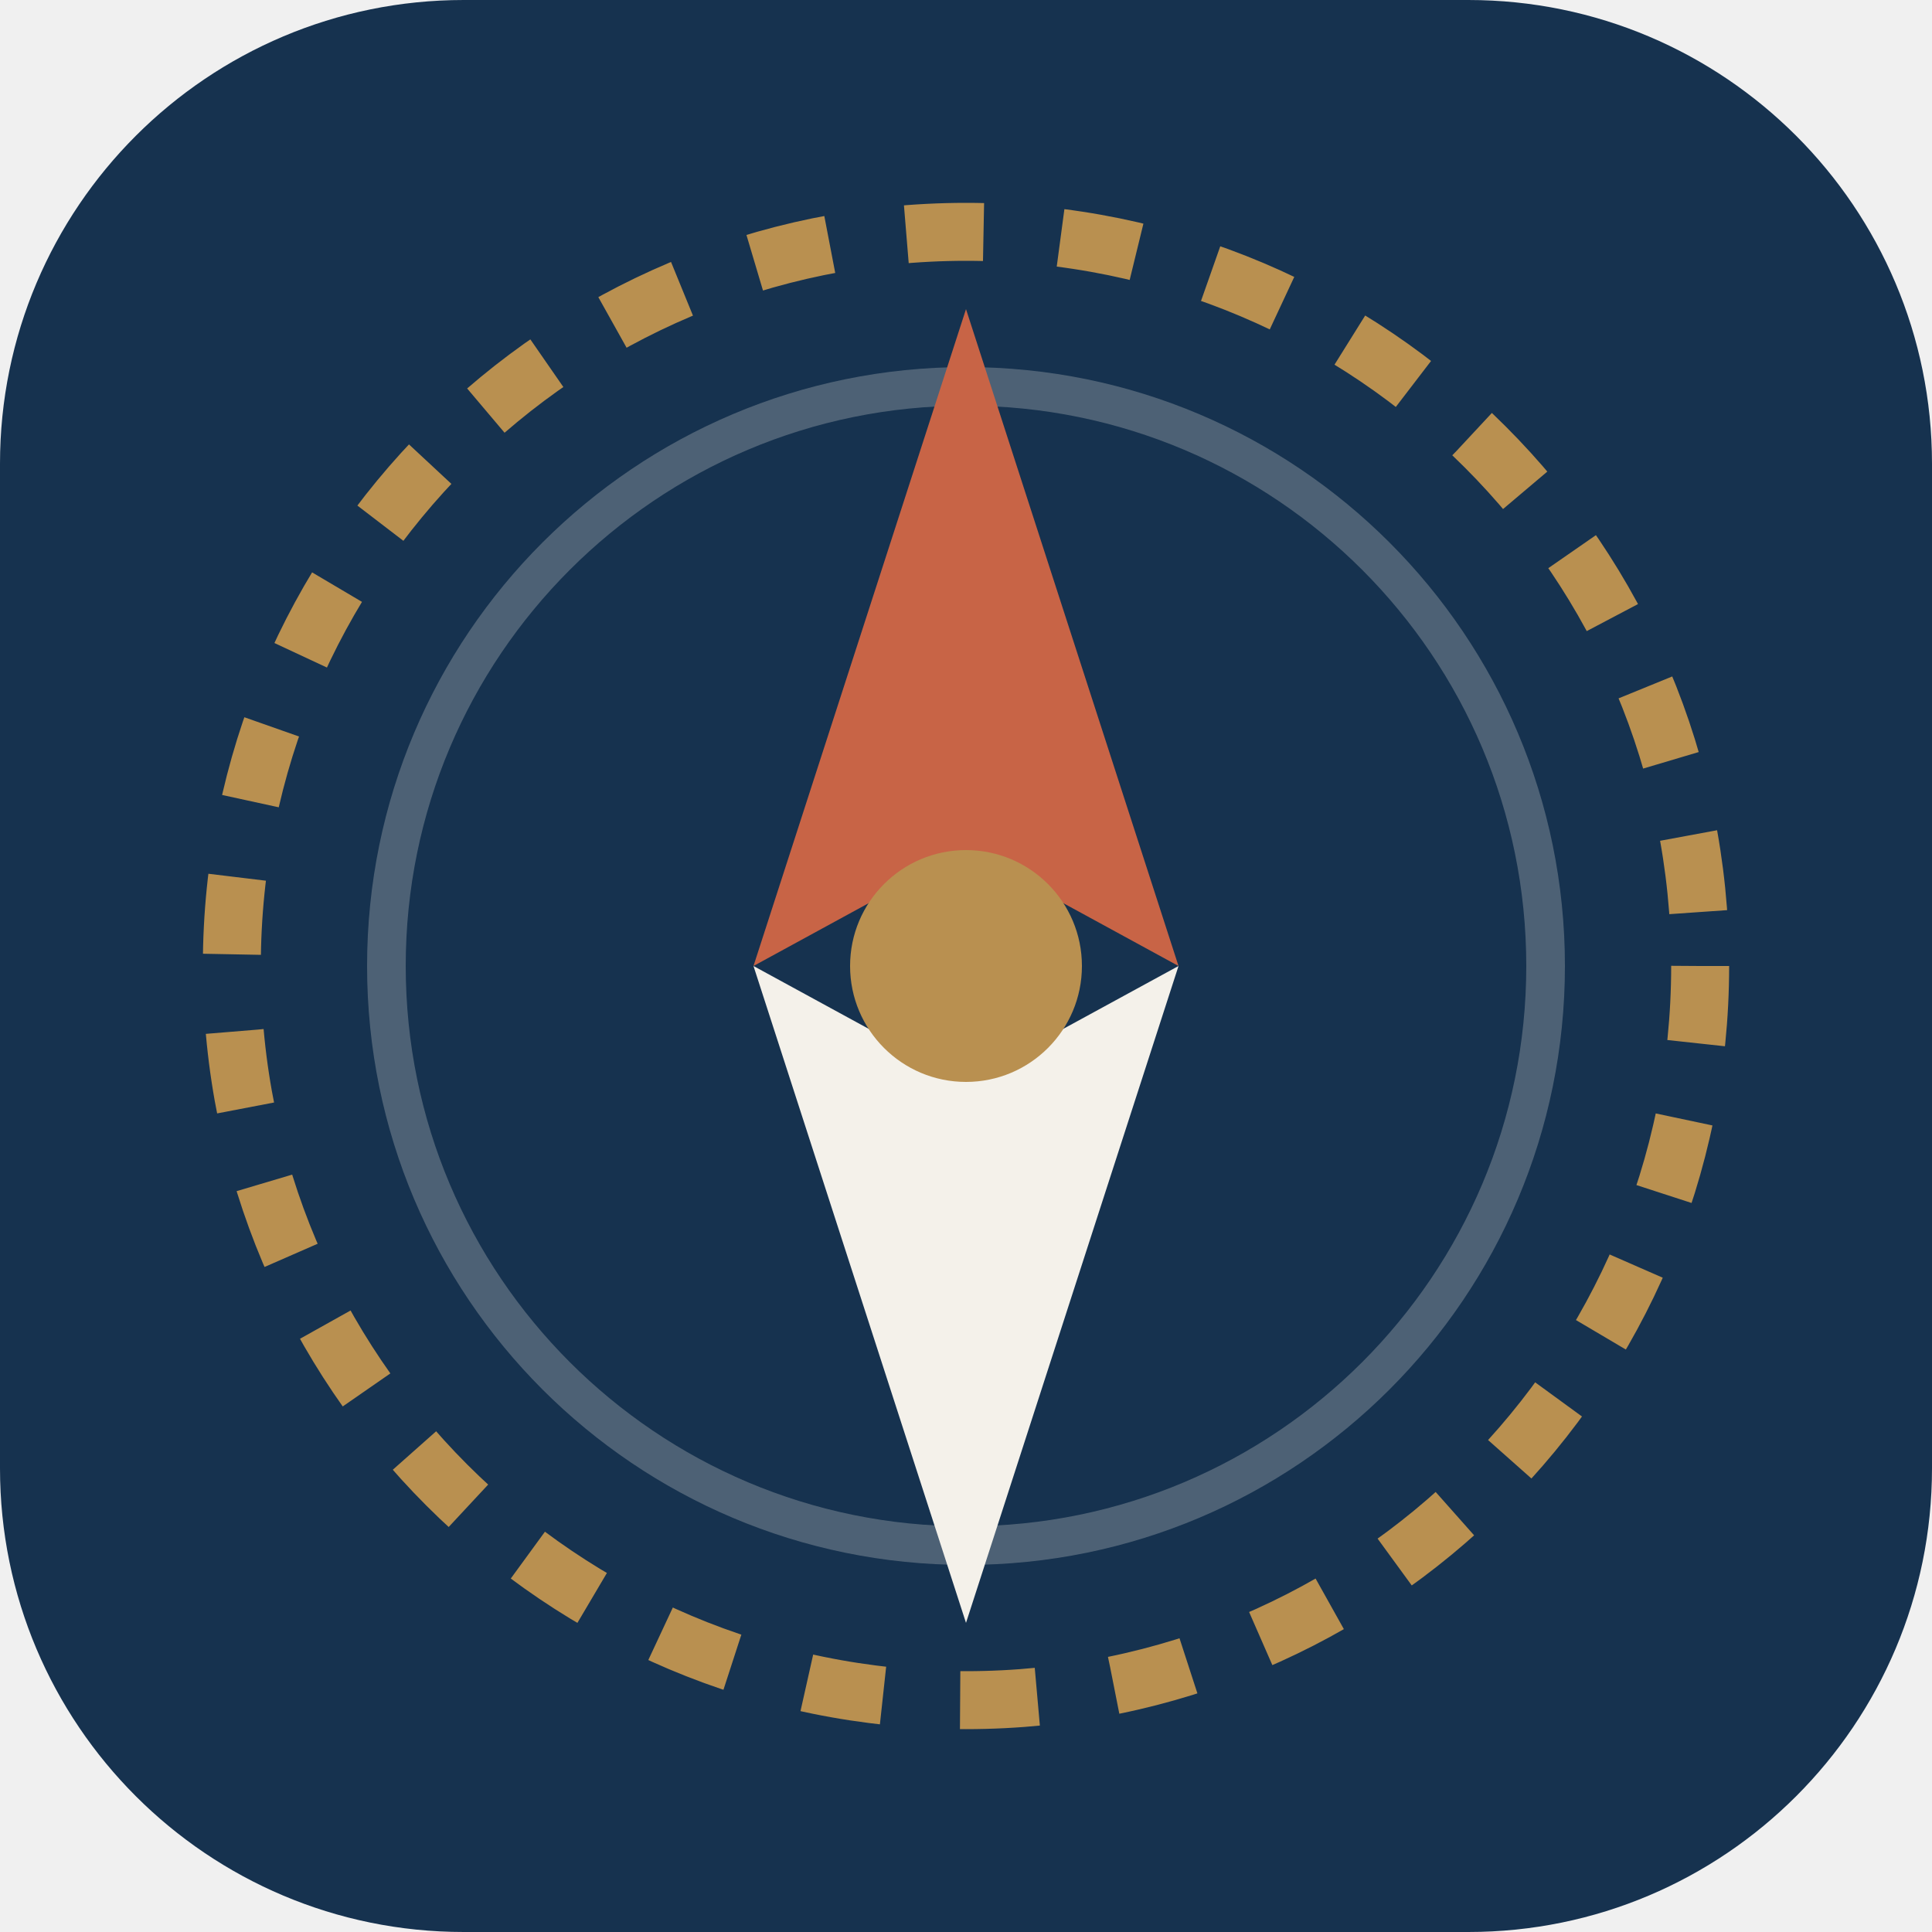
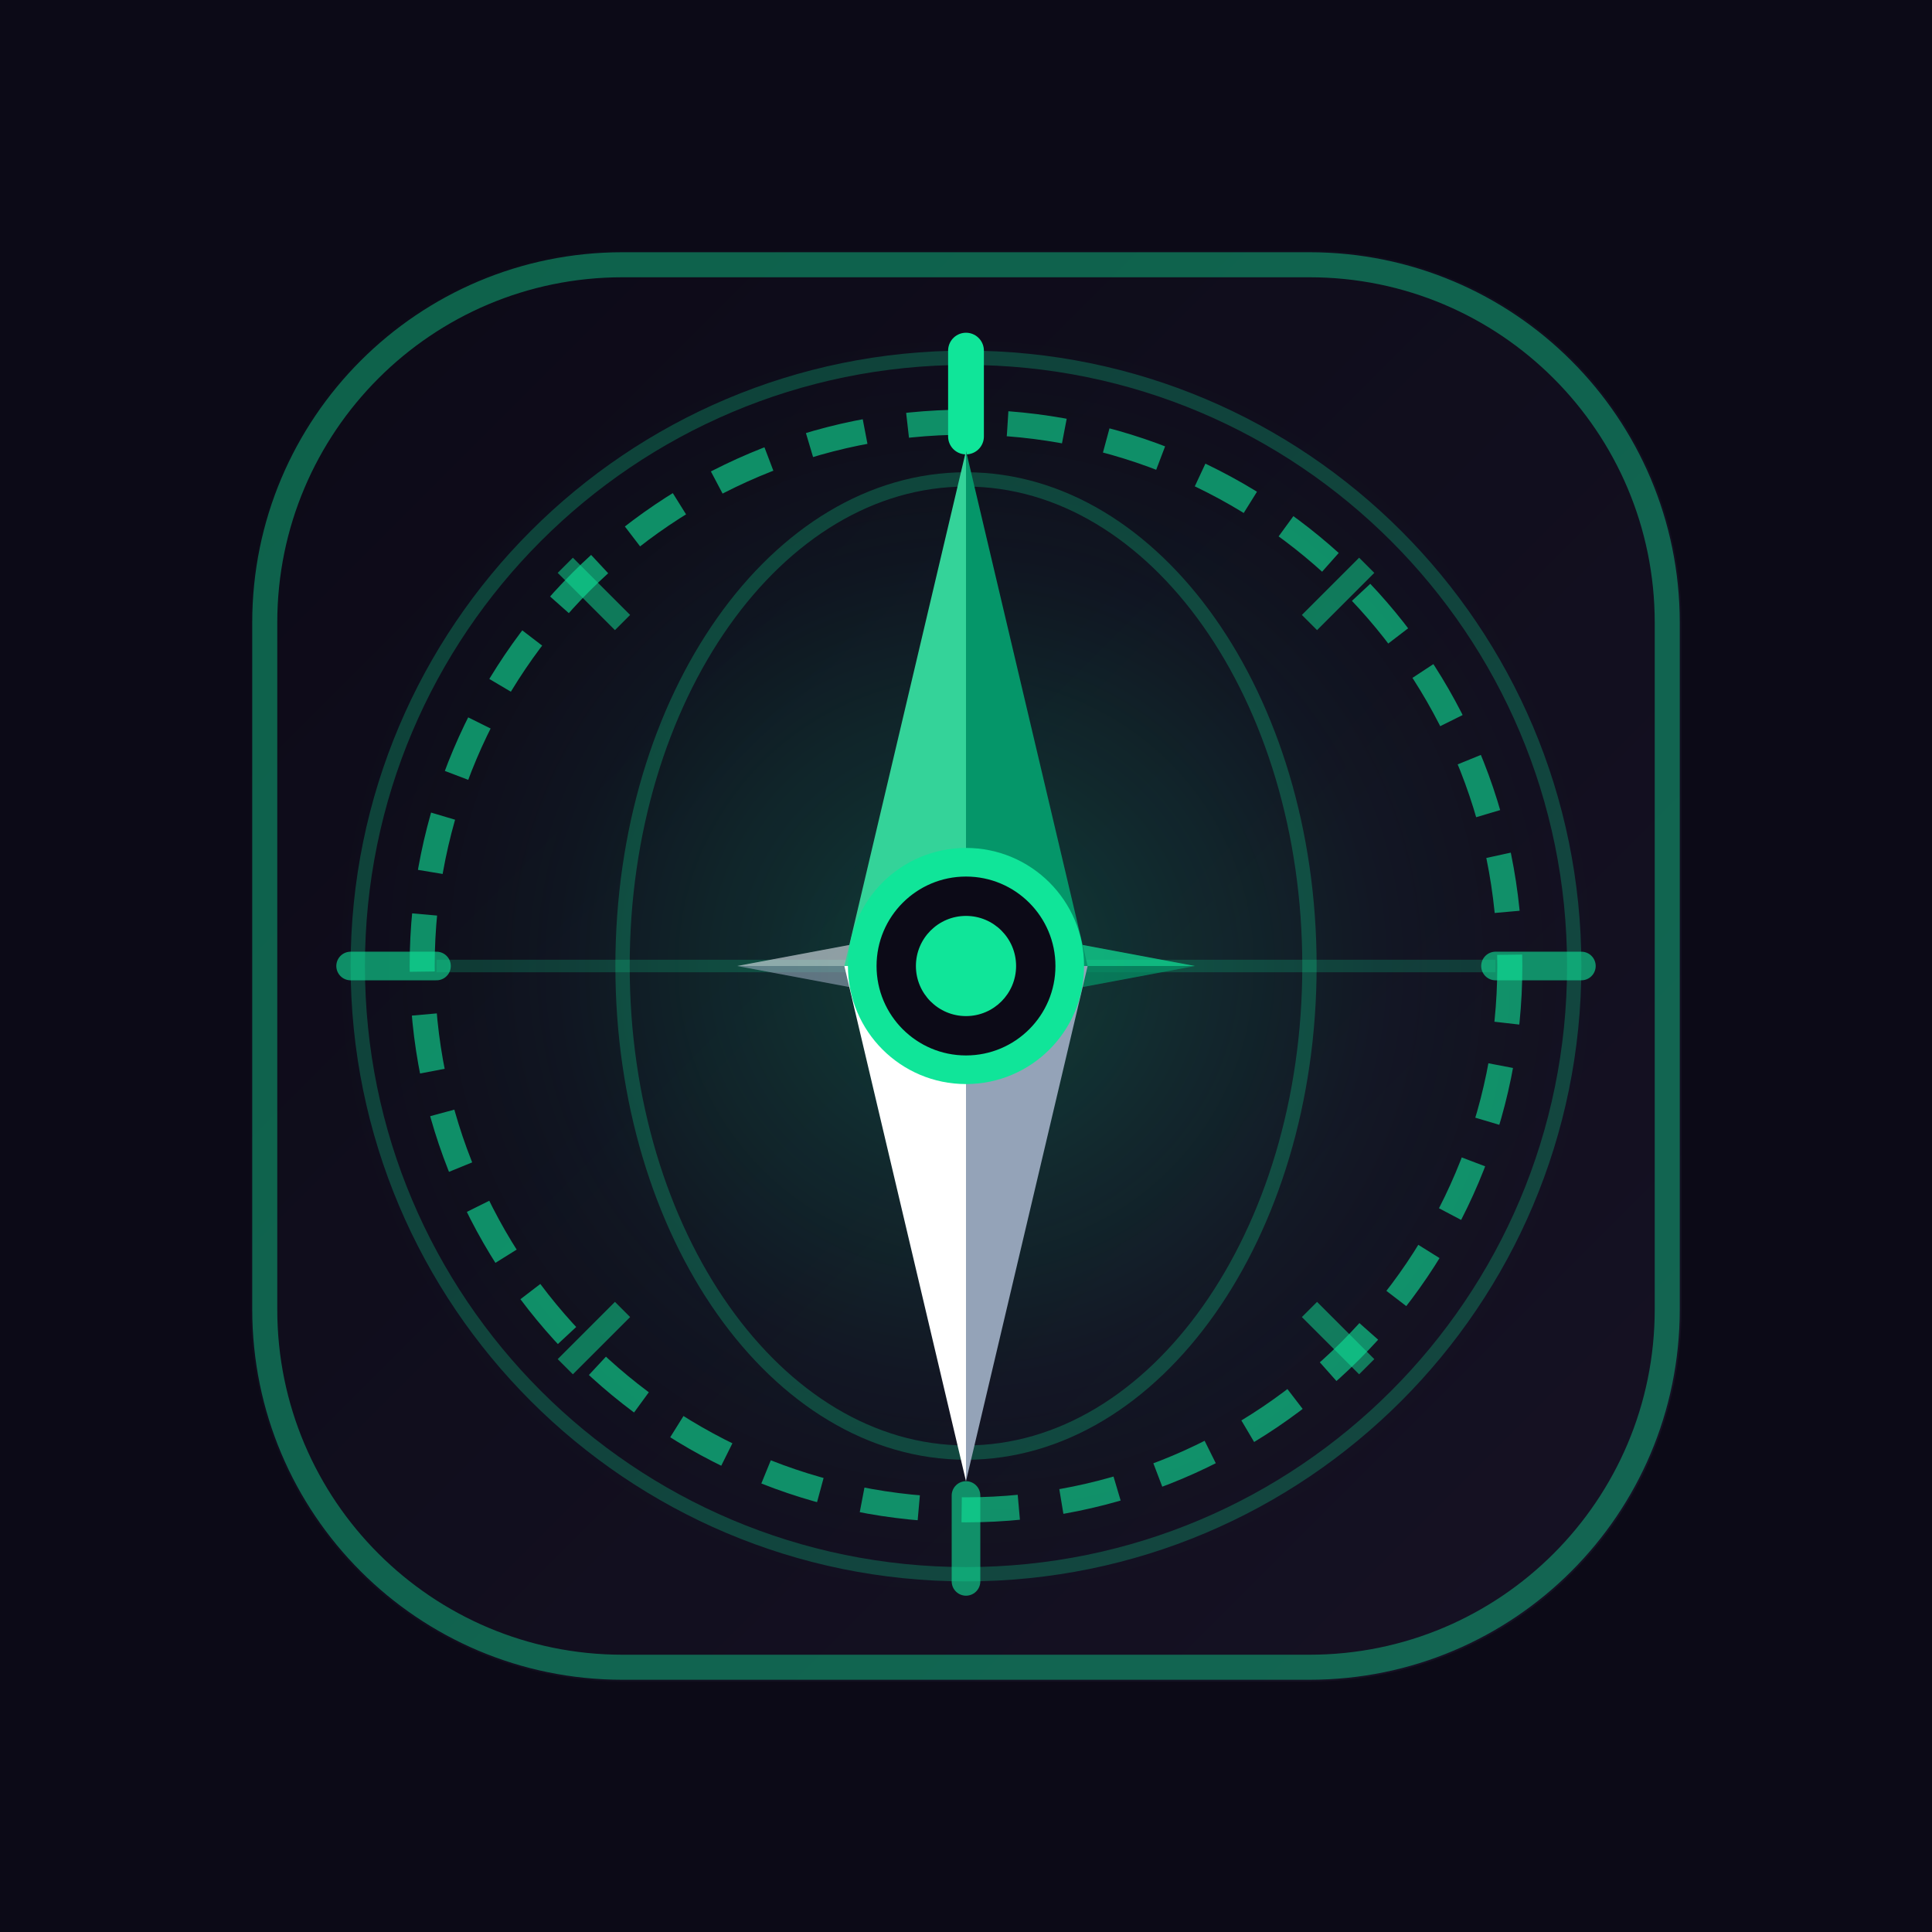
- <svg xmlns="http://www.w3.org/2000/svg" viewBox="0 0 100 100">
-   <rect width="100" height="100" rx="24" fill="#16324F" />
-   <circle cx="50" cy="50" r="38" stroke="#B99050" stroke-width="3" stroke-dasharray="4 4" fill="none" />
-   <circle cx="50" cy="50" r="30" stroke="#F4F1EA" stroke-opacity="0.25" stroke-width="2" fill="none" />
-   <polygon points="50,16 61,50 50,44 39,50" fill="#C86446" />
-   <polygon points="50,84 61,50 50,56 39,50" fill="#F4F1EA" />
-   <circle cx="50" cy="50" r="6" fill="#B99050" />
+ <svg xmlns="http://www.w3.org/2000/svg" viewBox="0 0 1080 1080" width="1080" height="1080">
+   <defs>
+     <linearGradient id="sqBg" x1="0%" y1="0%" x2="100%" y2="100%">
+       <stop offset="0%" stop-color="#0C0A17" />
+       <stop offset="100%" stop-color="#161224" />
+     </linearGradient>
+     <radialGradient id="sqGlow" cx="50%" cy="50%" r="50%">
+       <stop offset="0%" stop-color="#10E599" stop-opacity="0.22" />
+       <stop offset="60%" stop-color="#10E599" stop-opacity="0.04" />
+       <stop offset="100%" stop-color="#0C0A17" stop-opacity="0" />
+     </radialGradient>
+   </defs>
+   <rect width="1080" height="1080" fill="#0C0A17" />
+   <g transform="translate(140, 140)">
+     <rect width="800" height="800" rx="208" fill="url(#sqBg)" />
+     <circle cx="400" cy="400" r="380" fill="url(#sqGlow)" />
+     <rect width="784" height="784" x="8" y="8" rx="200" fill="none" stroke="#10E599" stroke-opacity="0.4" stroke-width="14" />
+     <circle cx="400" cy="400" r="340" stroke="#10E599" stroke-width="8" stroke-opacity="0.25" fill="none" />
+     <circle cx="400" cy="400" r="304" stroke="#10E599" stroke-width="14" stroke-dasharray="32 24" stroke-opacity="0.6" fill="none" />
+     <line x1="400" y1="56" x2="400" y2="104" stroke="#10E599" stroke-width="20" stroke-linecap="round" />
+     <line x1="400" y1="696" x2="400" y2="744" stroke="#10E599" stroke-width="16" stroke-opacity="0.6" stroke-linecap="round" />
+     <line x1="56" y1="400" x2="104" y2="400" stroke="#10E599" stroke-width="16" stroke-opacity="0.6" stroke-linecap="round" />
+     <line x1="696" y1="400" x2="744" y2="400" stroke="#10E599" stroke-width="16" stroke-opacity="0.6" stroke-linecap="round" />
+     <line x1="176" y1="176" x2="208" y2="208" stroke="#10E599" stroke-width="12" stroke-opacity="0.5" />
+     <line x1="624" y1="176" x2="592" y2="208" stroke="#10E599" stroke-width="12" stroke-opacity="0.5" />
+     <line x1="176" y1="624" x2="208" y2="592" stroke="#10E599" stroke-width="12" stroke-opacity="0.5" />
+     <line x1="624" y1="624" x2="592" y2="592" stroke="#10E599" stroke-width="12" stroke-opacity="0.5" />
+     <ellipse cx="400" cy="400" rx="192" ry="272" stroke="#10E599" stroke-width="8" stroke-opacity="0.25" fill="none" />
+     <line x1="104" y1="400" x2="696" y2="400" stroke="#10E599" stroke-width="7" stroke-opacity="0.2" />
+     <polygon points="400,400 528,400 400,376" fill="#10E599" fill-opacity="0.7" />
+     <polygon points="400,400 528,400 400,424" fill="#059669" fill-opacity="0.7" />
+     <polygon points="400,400 272,400 400,376" fill="#E2E8F0" fill-opacity="0.6" />
+     <polygon points="400,400 272,400 400,424" fill="#94A3B8" fill-opacity="0.6" />
+     <polygon points="400,688 400,400 332,400" fill="#FFFFFF" />
+     <polygon points="400,688 468,400 400,400" fill="#94A3B8" />
+     <polygon points="400,112 400,400 332,400" fill="#34D399" />
+     <polygon points="400,112 468,400 400,400" fill="#059669" />
+     <circle cx="400" cy="400" r="58" fill="#0C0A17" stroke="#10E599" stroke-width="16" />
+     <circle cx="400" cy="400" r="28" fill="#10E599" />
+   </g>
</svg>
